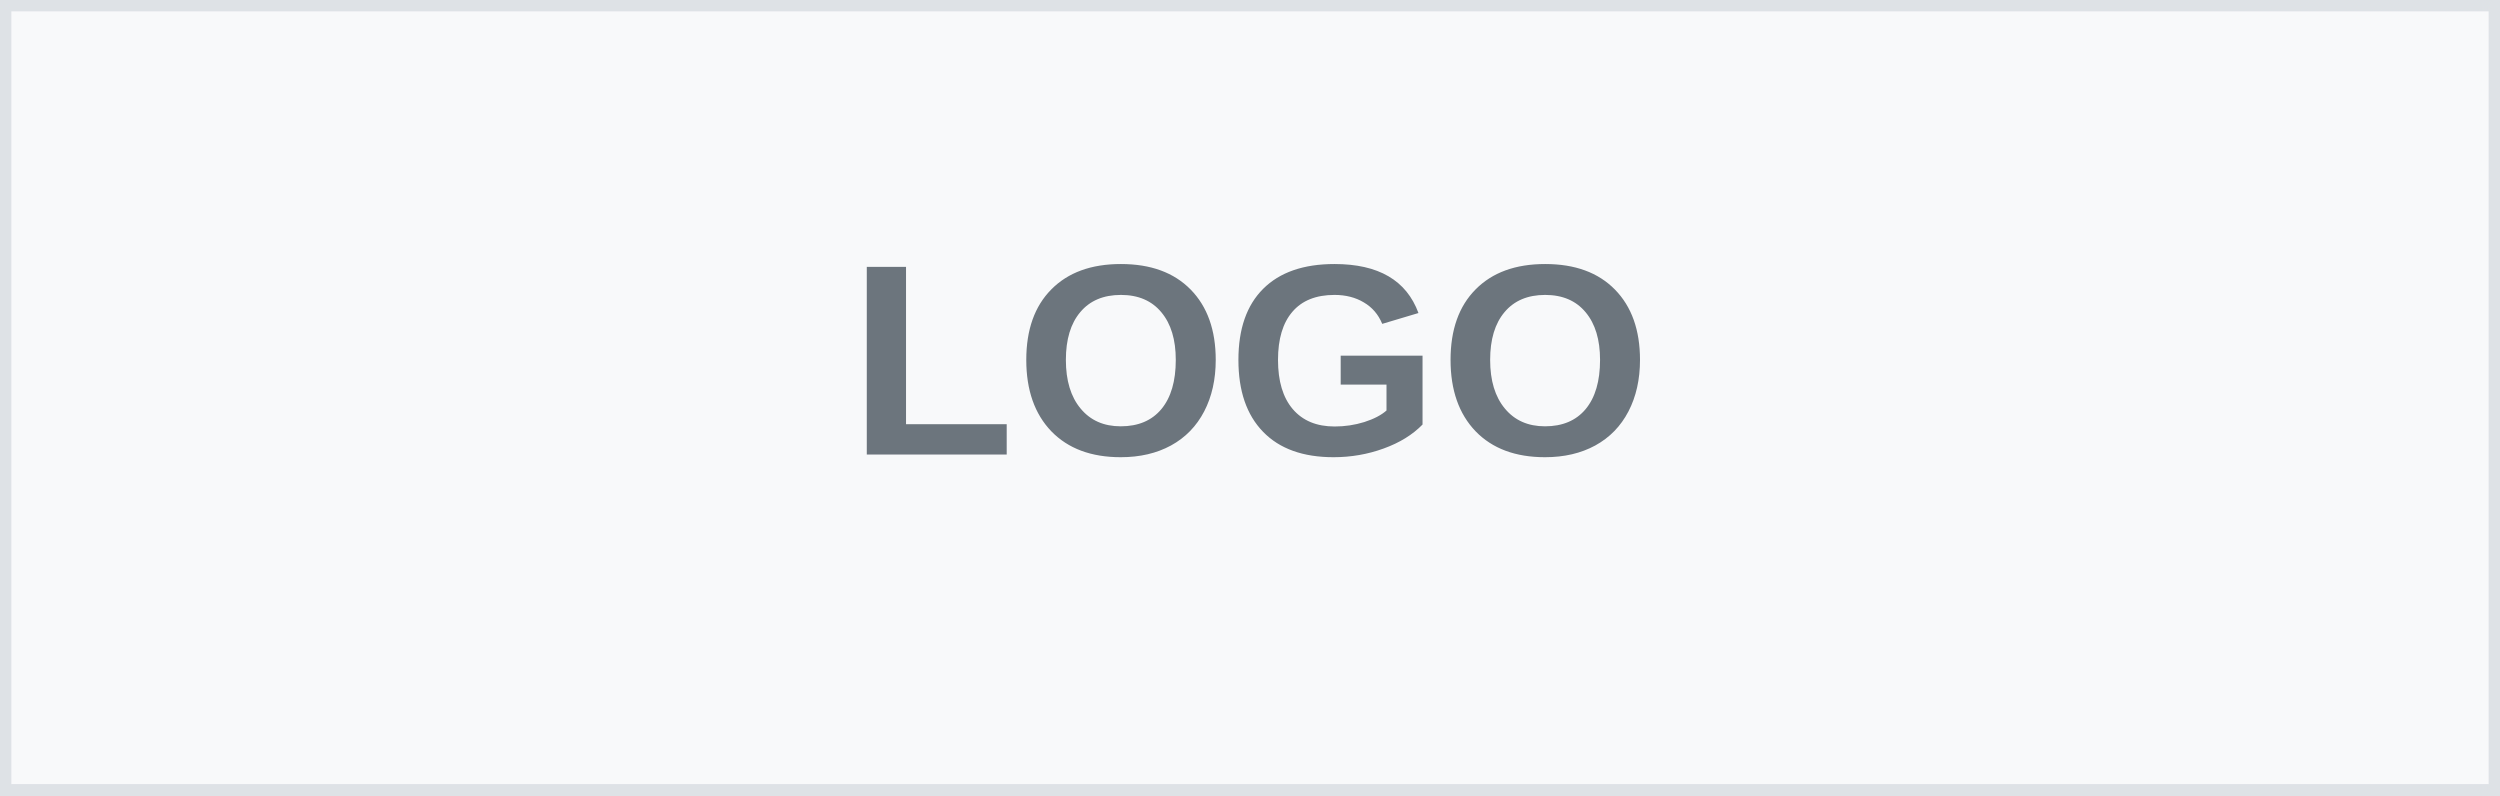
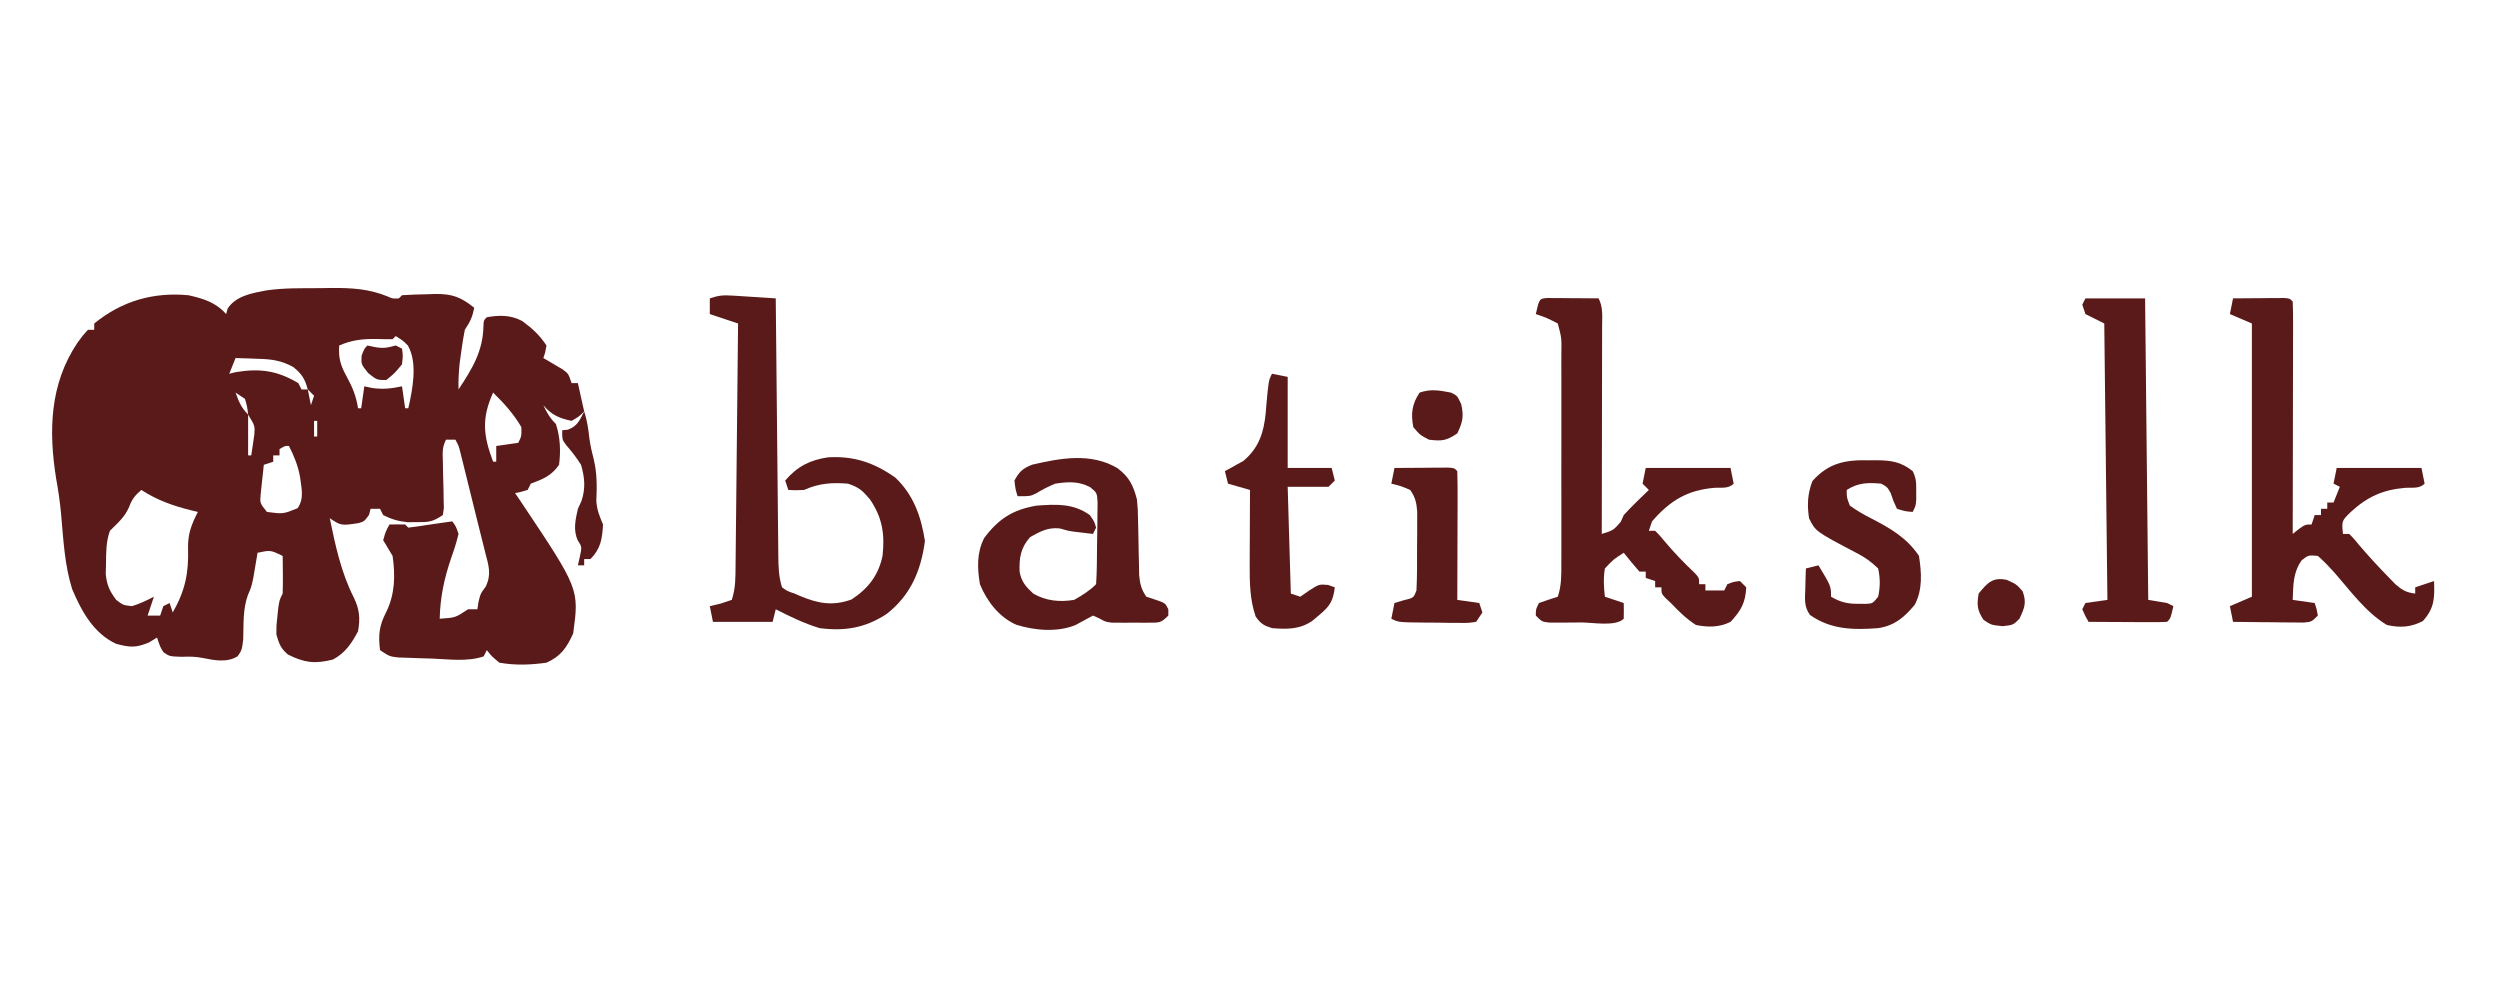
- <svg xmlns="http://www.w3.org/2000/svg" width="220" height="70">
-   <rect width="220" height="70" fill="#f8f9fa" stroke="#dee2e6" stroke-width="2" />
-   <text x="110" y="40" font-family="Arial, sans-serif" font-size="24" font-weight="bold" text-anchor="middle" fill="#6c757d">LOGO</text>
+ <svg xmlns="http://www.w3.org/2000/svg" version="1.1" width="796" height="313">
+   <path d="M0 0 C1.233 -0.021 2.466 -0.041 3.736 -0.062 C10.131 -0.09 15.557 0.194 21.522 2.603 C23.2 3.371 23.2 3.371 25.188 3.25 C25.517 2.92 25.848 2.59 26.188 2.25 C28.932 2.069 31.628 1.972 34.375 1.938 C35.131 1.908 35.887 1.879 36.666 1.85 C42.135 1.788 44.928 2.806 49.188 6.25 C48.575 9.212 47.934 10.631 46.188 13.25 C45.734 15.527 45.369 17.823 45.062 20.125 C44.811 21.946 44.811 21.946 44.555 23.805 C44.25 26.662 44.111 29.382 44.188 32.25 C48.542 25.633 51.937 20.168 52.117 12.113 C52.188 10.25 52.188 10.25 53.188 9.25 C57.252 8.547 60.809 8.512 64.492 10.484 C67.709 12.865 69.952 14.896 72.188 18.25 C71.812 20.438 71.812 20.438 71.188 22.25 C71.753 22.576 72.319 22.902 72.902 23.238 C73.636 23.675 74.369 24.112 75.125 24.562 C76.221 25.206 76.221 25.206 77.34 25.863 C79.188 27.25 79.188 27.25 80.188 30.25 C80.847 30.25 81.507 30.25 82.188 30.25 C83.177 34.705 83.177 34.705 84.188 39.25 C82.562 40.875 82.562 40.875 80.188 42.25 C76.295 41.456 73.719 40.344 71.188 37.25 C72.339 39.718 73.235 41.298 75.188 43.25 C76.573 47.47 76.769 51.862 76.188 56.25 C73.756 59.763 71.094 60.772 67.188 62.25 C66.858 62.91 66.528 63.57 66.188 64.25 C64.125 64.875 64.125 64.875 62.188 65.25 C62.9 66.303 63.613 67.356 64.348 68.441 C82.607 95.782 82.607 95.782 80.688 109.938 C78.65 114.437 76.775 117.196 72.188 119.25 C67.107 119.961 62.269 120.142 57.188 119.25 C54.73 117.211 54.73 117.211 53.188 115.25 C52.858 115.91 52.528 116.57 52.188 117.25 C46.887 119.017 41.221 118.146 35.688 117.938 C34.438 117.902 33.189 117.867 31.902 117.83 C30.11 117.765 30.11 117.765 28.281 117.699 C26.637 117.643 26.637 117.643 24.959 117.585 C22.188 117.25 22.188 117.25 19.188 115.25 C18.588 110.372 18.933 107.41 21.188 103.062 C23.96 97.39 24.078 91.441 23.188 85.25 C22.211 83.57 21.214 81.9 20.188 80.25 C21 77.438 21 77.438 22.188 75.25 C23.854 75.207 25.521 75.209 27.188 75.25 C27.517 75.58 27.848 75.91 28.188 76.25 C30.528 75.969 32.861 75.625 35.188 75.25 C37.521 74.917 39.854 74.583 42.188 74.25 C43.332 75.777 43.332 75.777 44.188 78.25 C43.537 80.891 42.804 83.274 41.875 85.812 C39.652 92.31 38.349 98.339 38.188 105.25 C43.203 104.92 43.203 104.92 47.188 102.25 C48.178 102.25 49.167 102.25 50.188 102.25 C50.342 101.167 50.342 101.167 50.5 100.062 C51.188 97.25 51.188 97.25 52.82 95.062 C54.703 91.19 53.809 88.412 52.75 84.438 C52.47 83.294 52.47 83.294 52.184 82.127 C51.768 80.437 51.342 78.75 50.908 77.064 C50.119 73.982 49.362 70.892 48.609 67.801 C47.568 63.552 46.523 59.305 45.457 55.062 C45.126 53.742 45.126 53.742 44.788 52.395 C44.253 50.223 44.253 50.223 43.188 48.25 C42.197 48.25 41.208 48.25 40.188 48.25 C38.933 50.76 39.119 52.386 39.195 55.188 C39.212 56.165 39.229 57.142 39.246 58.148 C39.29 60.216 39.342 62.284 39.402 64.352 C39.417 65.329 39.431 66.306 39.445 67.312 C39.467 68.211 39.489 69.109 39.512 70.035 C39.405 70.766 39.298 71.497 39.188 72.25 C35.858 74.469 34.7 74.521 30.812 74.5 C29.409 74.508 29.409 74.508 27.977 74.516 C25.009 74.233 22.847 73.584 20.188 72.25 C19.858 71.59 19.527 70.93 19.188 70.25 C18.198 70.25 17.207 70.25 16.188 70.25 C16.023 70.889 15.857 71.529 15.688 72.188 C14.188 74.25 14.188 74.25 12.379 74.809 C6.775 75.642 6.775 75.642 3.188 73.25 C4.92 81.77 6.826 90.613 10.789 98.395 C12.653 102.201 12.941 105.104 12.188 109.25 C10.157 113.093 8.069 116.201 4.188 118.25 C-1.593 119.695 -4.849 119.288 -10.148 116.648 C-12.431 114.731 -13.016 113.11 -13.812 110.25 C-13.824 107.426 -13.824 107.426 -13.5 104.562 C-13.351 103.134 -13.351 103.134 -13.199 101.676 C-12.812 99.25 -12.812 99.25 -11.812 97.25 C-11.742 95.209 -11.728 93.167 -11.75 91.125 C-11.759 90.029 -11.768 88.934 -11.777 87.805 C-11.789 86.962 -11.801 86.119 -11.812 85.25 C-15.68 83.375 -15.68 83.375 -19.812 84.25 C-19.994 85.354 -19.994 85.354 -20.18 86.48 C-20.347 87.456 -20.515 88.432 -20.688 89.438 C-20.85 90.4 -21.012 91.363 -21.18 92.355 C-21.812 95.25 -21.812 95.25 -22.855 97.637 C-24.528 102.205 -24.224 107.03 -24.371 111.852 C-24.812 115.25 -24.812 115.25 -26.137 117.195 C-29.491 119.306 -33.522 118.515 -37.25 117.75 C-39.642 117.283 -41.521 117.278 -43.938 117.375 C-47.812 117.25 -47.812 117.25 -49.75 115.938 C-50.812 114.25 -50.812 114.25 -51.812 111.25 C-52.658 111.766 -53.504 112.281 -54.375 112.812 C-58.535 114.552 -60.486 114.409 -64.812 113.25 C-71.993 109.959 -75.875 102.838 -78.852 95.789 C-81.242 88.134 -81.641 80.057 -82.34 72.109 C-82.691 68.238 -83.243 64.452 -83.938 60.625 C-86.358 45.435 -85.993 30.581 -77.188 17.438 C-75.398 14.98 -75.398 14.98 -73.812 13.25 C-73.153 13.25 -72.493 13.25 -71.812 13.25 C-71.812 12.59 -71.812 11.93 -71.812 11.25 C-63.054 4.134 -53.101 1.193 -41.812 2.25 C-36.981 3.357 -33.169 4.481 -29.812 8.25 C-29.648 7.652 -29.483 7.054 -29.312 6.438 C-26.561 2.424 -21.67 1.606 -17.071 0.724 C-11.401 -0.101 -5.72 0.024 0 0 Z M24.188 7.25 C25.188 9.25 25.188 9.25 25.188 9.25 Z M-26.812 12.25 C-25.812 14.25 -25.812 14.25 -25.812 14.25 Z M-25.812 14.25 C-24.812 17.25 -24.812 17.25 -24.812 17.25 Z M24.188 15.25 C23.858 15.58 23.527 15.91 23.188 16.25 C21.458 16.271 19.728 16.241 18 16.188 C13.645 16.136 10.241 16.497 6.188 18.25 C5.903 22.334 6.659 24.686 8.625 28.25 C10.468 31.611 11.597 34.452 12.188 38.25 C12.518 38.25 12.848 38.25 13.188 38.25 C13.518 35.94 13.848 33.63 14.188 31.25 C15.054 31.436 15.92 31.621 16.812 31.812 C20.239 32.257 22.83 31.97 26.188 31.25 C26.517 33.56 26.848 35.87 27.188 38.25 C27.517 38.25 27.848 38.25 28.188 38.25 C29.547 32.276 31.235 23.836 28.07 18.293 C26.596 16.766 26.596 16.766 24.188 15.25 Z M-26.812 22.25 C-27.473 23.9 -28.133 25.55 -28.812 27.25 C-28.152 27.085 -27.492 26.92 -26.812 26.75 C-19.124 25.469 -13.541 26.216 -6.812 30.25 C-6.482 30.91 -6.152 31.57 -5.812 32.25 C-5.152 32.25 -4.492 32.25 -3.812 32.25 C-4.756 28.853 -5.646 27.386 -8.406 25.125 C-12.25 23.009 -15.402 22.591 -19.688 22.5 C-20.72 22.456 -20.72 22.456 -21.773 22.41 C-23.453 22.34 -25.133 22.293 -26.812 22.25 Z M-30.812 28.25 C-29.812 30.25 -29.812 30.25 -29.812 30.25 Z M-3.812 32.25 C-3.482 33.9 -3.152 35.55 -2.812 37.25 C-2.482 36.26 -2.152 35.27 -1.812 34.25 C-2.473 33.59 -3.132 32.93 -3.812 32.25 Z M-26.812 33.25 C-25.738 36.165 -25.034 38.028 -22.812 40.25 C-23.083 37.813 -23.083 37.813 -23.812 35.25 C-24.802 34.59 -25.793 33.93 -26.812 33.25 Z M55.188 33.25 C51.524 41.457 51.99 46.724 55.188 55.25 C55.517 55.25 55.847 55.25 56.188 55.25 C56.188 53.6 56.188 51.95 56.188 50.25 C59.653 49.755 59.653 49.755 63.188 49.25 C64.248 47.155 64.248 47.155 64.188 44.25 C61.782 40.1 58.619 36.578 55.188 33.25 Z M-22.812 40.25 C-22.812 44.54 -22.812 48.83 -22.812 53.25 C-22.483 53.25 -22.152 53.25 -21.812 53.25 C-21.589 51.836 -21.384 50.418 -21.188 49 C-21.071 48.211 -20.955 47.422 -20.836 46.609 C-20.629 43.856 -20.629 43.856 -22.812 40.25 Z M-1.812 42.25 C-1.812 43.9 -1.812 45.55 -1.812 47.25 C-1.482 47.25 -1.153 47.25 -0.812 47.25 C-0.812 45.6 -0.812 43.95 -0.812 42.25 C-1.143 42.25 -1.472 42.25 -1.812 42.25 Z M26.188 42.25 C27.188 44.25 27.188 44.25 27.188 44.25 Z M25.188 50.25 C26.188 52.25 26.188 52.25 26.188 52.25 Z M-12.812 51.25 C-12.812 51.91 -12.812 52.57 -12.812 53.25 C-13.473 53.25 -14.133 53.25 -14.812 53.25 C-14.812 53.91 -14.812 54.57 -14.812 55.25 C-15.803 55.58 -16.793 55.91 -17.812 56.25 C-18.035 58.186 -18.24 60.124 -18.438 62.062 C-18.554 63.141 -18.67 64.22 -18.789 65.332 C-19.087 68.446 -19.087 68.446 -16.812 71.25 C-11.641 71.928 -11.641 71.928 -7.051 70.055 C-4.873 66.88 -5.852 63.722 -6.285 60.059 C-6.969 56.417 -8.13 53.541 -9.812 50.25 C-11.036 50.175 -11.036 50.175 -12.812 51.25 Z M13.188 51.25 C14.188 54.25 14.188 54.25 14.188 54.25 Z M24.188 54.25 C25.188 57.25 25.188 57.25 25.188 57.25 Z M-23.812 56.25 C-22.812 58.25 -22.812 58.25 -22.812 58.25 Z M24.188 62.25 C25.188 65.25 25.188 65.25 25.188 65.25 Z M-56.812 64.25 C-58.799 65.965 -59.769 67.133 -60.688 69.625 C-62.102 72.926 -64.291 74.728 -66.812 77.25 C-68.05 80.652 -68.013 84.095 -68.062 87.688 C-68.088 88.8 -68.114 89.912 -68.141 91.059 C-67.777 94.599 -66.922 96.416 -64.812 99.25 C-62.618 100.928 -62.618 100.928 -59.812 101.25 C-57.277 100.501 -55.188 99.461 -52.812 98.25 C-53.472 100.23 -54.133 102.21 -54.812 104.25 C-53.492 104.25 -52.172 104.25 -50.812 104.25 C-50.483 103.26 -50.153 102.27 -49.812 101.25 C-48.822 100.755 -48.822 100.755 -47.812 100.25 C-47.483 101.24 -47.153 102.23 -46.812 103.25 C-42.821 96.27 -41.694 90.657 -41.938 82.688 C-42.016 78.19 -40.846 75.232 -38.812 71.25 C-39.525 71.08 -40.238 70.91 -40.973 70.734 C-46.87 69.242 -51.696 67.547 -56.812 64.25 Z M55.188 108.25 C56.188 110.25 56.188 110.25 56.188 110.25 Z " fill="#5A1A1A" transform="translate(101.8125,91.75)" />
+   <path d="M0 0 C0.802 0.048 1.605 0.097 2.432 0.146 C3.682 0.231 3.682 0.231 4.957 0.316 C6.225 0.395 6.225 0.395 7.518 0.475 C9.602 0.604 11.686 0.741 13.77 0.879 C13.78 1.972 13.79 3.066 13.801 4.193 C13.898 14.493 14.001 24.793 14.109 35.093 C14.164 40.388 14.217 45.684 14.267 50.979 C14.315 56.089 14.367 61.198 14.422 66.307 C14.443 68.258 14.462 70.208 14.479 72.159 C14.503 74.888 14.533 77.617 14.564 80.347 C14.573 81.559 14.573 81.559 14.582 82.797 C14.628 86.302 14.693 89.531 15.77 92.879 C17.398 94.073 17.398 94.073 19.77 94.879 C20.363 95.138 20.955 95.397 21.566 95.664 C27.257 98.035 31.911 98.908 37.895 96.754 C43.198 93.295 46.457 89.085 47.77 82.879 C48.531 75.92 47.721 70.719 43.77 64.879 C41.381 62.056 40.289 61.052 36.77 59.879 C31.585 59.461 27.555 59.752 22.77 61.879 C19.957 62.004 19.957 62.004 17.77 61.879 C17.44 60.889 17.11 59.899 16.77 58.879 C20.664 54.361 24.669 52.332 30.469 51.484 C38.717 51.021 45.002 53.177 51.77 57.879 C57.615 63.378 60.072 70.347 61.27 78.129 C60.005 87.611 56.71 95.402 49.086 101.355 C42.335 105.795 35.815 106.917 27.77 105.879 C22.844 104.407 18.345 102.192 13.77 99.879 C13.44 101.199 13.11 102.519 12.77 103.879 C6.5 103.879 0.23 103.879 -6.23 103.879 C-6.725 101.404 -6.725 101.404 -7.23 98.879 C-5.529 98.477 -5.529 98.477 -3.793 98.066 C-2.03 97.479 -2.03 97.479 -0.23 96.879 C1.016 93.138 0.946 89.634 0.975 85.736 C0.99 84.491 0.99 84.491 1.005 83.222 C1.036 80.479 1.061 77.735 1.086 74.992 C1.107 73.091 1.128 71.189 1.149 69.288 C1.204 64.282 1.254 59.276 1.302 54.27 C1.352 49.162 1.408 44.055 1.463 38.947 C1.57 28.925 1.672 18.902 1.77 8.879 C-1.2 7.889 -4.17 6.899 -7.23 5.879 C-7.23 4.229 -7.23 2.579 -7.23 0.879 C-4.355 -0.08 -2.94 -0.188 0 0 Z " fill="#5A1A1A" transform="translate(233.2305,94.12109)" />
+   <path d="M0 0 C0.749 0.005 1.498 0.01 2.269 0.016 C3.078 0.019 3.887 0.022 4.72 0.026 C5.571 0.034 6.421 0.042 7.297 0.051 C8.151 0.056 9.005 0.06 9.885 0.065 C12.001 0.077 14.118 0.094 16.234 0.114 C17.716 3.078 17.353 5.734 17.348 9.042 C17.348 9.754 17.348 10.466 17.348 11.2 C17.347 13.559 17.34 15.918 17.332 18.278 C17.33 19.911 17.328 21.545 17.327 23.179 C17.324 27.483 17.314 31.787 17.303 36.091 C17.293 40.481 17.288 44.872 17.283 49.262 C17.272 57.879 17.255 66.496 17.234 75.114 C20.893 73.987 20.893 73.987 23.289 71.254 C23.601 70.548 23.913 69.841 24.234 69.114 C25.562 67.652 26.94 66.236 28.359 64.864 C29.084 64.157 29.808 63.451 30.554 62.723 C31.109 62.192 31.663 61.661 32.234 61.114 C31.574 60.454 30.914 59.794 30.234 59.114 C30.564 57.464 30.894 55.814 31.234 54.114 C40.144 54.114 49.054 54.114 58.234 54.114 C58.729 56.589 58.729 56.589 59.234 59.114 C57.576 60.772 55.451 60.316 53.172 60.426 C44.376 61.178 38.977 64.531 33.234 71.114 C32.739 72.599 32.739 72.599 32.234 74.114 C32.894 74.114 33.554 74.114 34.234 74.114 C35.715 75.617 35.715 75.617 37.422 77.676 C40.421 81.223 43.574 84.479 46.949 87.668 C48.234 89.114 48.234 89.114 48.234 91.114 C48.894 91.114 49.554 91.114 50.234 91.114 C50.234 91.774 50.234 92.434 50.234 93.114 C52.214 93.114 54.194 93.114 56.234 93.114 C56.564 92.454 56.894 91.794 57.234 91.114 C59.172 90.364 59.172 90.364 61.234 90.114 C61.894 90.774 62.554 91.434 63.234 92.114 C63.018 96.98 61.545 99.602 58.234 103.114 C54.679 104.891 51.096 104.882 47.234 104.114 C44.167 102.141 41.733 99.754 39.234 97.114 C38.664 96.584 38.095 96.054 37.508 95.508 C36.234 94.114 36.234 94.114 36.234 92.114 C35.574 92.114 34.914 92.114 34.234 92.114 C34.234 91.454 34.234 90.794 34.234 90.114 C33.244 89.784 32.254 89.454 31.234 89.114 C31.234 88.454 31.234 87.794 31.234 87.114 C30.574 87.114 29.914 87.114 29.234 87.114 C27.52 85.154 25.85 83.155 24.234 81.114 C20.885 83.269 20.885 83.269 18.234 86.114 C17.711 89.178 17.872 92.036 18.234 95.114 C20.214 95.774 22.194 96.434 24.234 97.114 C24.277 98.78 24.275 100.447 24.234 102.114 C21.645 104.703 14.282 103.299 10.797 103.301 C9.626 103.313 8.454 103.326 7.248 103.338 C6.131 103.34 5.014 103.342 3.863 103.344 C2.833 103.348 1.802 103.352 0.74 103.356 C-1.766 103.114 -1.766 103.114 -3.766 101.114 C-3.766 99.114 -3.766 99.114 -2.766 97.114 C-0.779 96.41 1.222 95.742 3.234 95.114 C4.434 91.515 4.374 88.238 4.364 84.493 C4.365 83.718 4.367 82.944 4.369 82.146 C4.373 79.585 4.37 77.023 4.367 74.461 C4.368 72.681 4.369 70.902 4.37 69.122 C4.371 65.39 4.369 61.659 4.365 57.927 C4.359 53.144 4.362 48.362 4.368 43.579 C4.372 39.903 4.371 36.227 4.368 32.551 C4.367 30.787 4.368 29.024 4.37 27.26 C4.373 24.795 4.369 22.329 4.364 19.864 C4.366 19.135 4.368 18.406 4.37 17.655 C4.46 12.764 4.46 12.764 3.234 8.114 C-0.254 6.321 -0.254 6.321 -3.766 5.114 C-2.65 0.17 -2.65 0.17 0 0 Z " fill="#5A1A1A" transform="translate(492.7659,94.88647)" />
+   <path d="M0 0 C2.979 -0.027 5.958 -0.047 8.938 -0.062 C9.788 -0.071 10.638 -0.079 11.514 -0.088 C12.323 -0.091 13.131 -0.094 13.965 -0.098 C14.714 -0.103 15.463 -0.108 16.234 -0.114 C18 0 18 0 19 1 C19.094 3.301 19.117 5.604 19.114 7.906 C19.114 8.628 19.114 9.35 19.114 10.094 C19.113 12.491 19.105 14.888 19.098 17.285 C19.096 18.943 19.094 20.6 19.093 22.258 C19.09 26.63 19.08 31.001 19.069 35.372 C19.058 39.83 19.054 44.287 19.049 48.744 C19.038 57.496 19.021 66.248 19 75 C19.619 74.505 20.238 74.01 20.875 73.5 C23 72 23 72 25 72 C25.495 70.515 25.495 70.515 26 69 C26.66 69 27.32 69 28 69 C28 68.34 28 67.68 28 67 C28.66 67 29.32 67 30 67 C30 66.34 30 65.68 30 65 C30.66 65 31.32 65 32 65 C32.66 63.35 33.32 61.7 34 60 C33.01 59.505 33.01 59.505 32 59 C32.33 57.35 32.66 55.7 33 54 C41.91 54 50.82 54 60 54 C60.495 56.475 60.495 56.475 61 59 C59.342 60.658 57.217 60.203 54.938 60.312 C47.75 60.927 42.798 63.122 37.5 68 C34.573 70.861 34.573 70.861 35 75 C35.66 75 36.32 75 37 75 C38.375 76.398 38.375 76.398 40 78.375 C42.957 81.841 46.008 85.174 49.188 88.438 C50.006 89.282 50.825 90.126 51.668 90.996 C53.913 92.925 55.112 93.635 58 94 C58 93.34 58 92.68 58 92 C60.97 91.01 60.97 91.01 64 90 C64.212 95.501 64.118 98.628 60.438 102.75 C56.589 104.724 53.216 104.949 49 104 C42.227 99.967 37.158 92.839 32 87 C30.382 85.202 28.818 83.604 27 82 C23.998 81.728 23.998 81.728 21.875 83.375 C19.08 87.288 19.18 91.292 19 96 C22.465 96.495 22.465 96.495 26 97 C26.625 98.875 26.625 98.875 27 101 C25 103 25 103 22.478 103.227 C20.923 103.211 20.923 103.211 19.336 103.195 C18.214 103.189 17.093 103.182 15.938 103.176 C14.762 103.159 13.586 103.142 12.375 103.125 C11.192 103.116 10.008 103.107 8.789 103.098 C5.859 103.074 2.93 103.041 0 103 C-0.495 100.525 -0.495 100.525 -1 98 C1.31 97.01 3.62 96.02 6 95 C6 66.29 6 37.58 6 8 C3.69 7.01 1.38 6.02 -1 5 C-0.67 3.35 -0.34 1.7 0 0 Z " fill="#5A1A1A" transform="translate(711,95)" />
+   <path d="M0 0 C3.816 2.88 5.035 5.452 6.234 9.965 C6.521 13.061 6.521 13.061 6.578 16.316 C6.608 17.497 6.637 18.678 6.668 19.895 C6.712 22.366 6.757 24.837 6.801 27.309 C6.83 28.487 6.86 29.665 6.891 30.879 C6.919 32.487 6.919 32.487 6.947 34.127 C7.234 36.959 7.615 38.637 9.234 40.965 C10.75 41.46 10.75 41.46 12.297 41.965 C15.234 42.965 15.234 42.965 16.234 44.965 C16.234 45.625 16.234 46.285 16.234 46.965 C13.882 49.317 13.427 49.22 10.242 49.23 C9.455 49.233 8.667 49.236 7.855 49.238 C7.032 49.231 6.208 49.223 5.359 49.215 C4.135 49.226 4.135 49.226 2.887 49.238 C2.097 49.236 1.306 49.233 0.492 49.23 C-0.228 49.228 -0.949 49.226 -1.691 49.224 C-3.766 48.965 -3.766 48.965 -5.813 47.831 C-6.457 47.545 -7.102 47.259 -7.766 46.965 C-9.634 47.966 -11.502 48.97 -13.359 49.992 C-19.175 52.343 -26.217 51.718 -32.141 49.902 C-37.634 47.499 -41.532 42.435 -43.766 36.965 C-44.606 31.824 -44.799 27.007 -42.41 22.285 C-37.867 16.168 -33.277 13.244 -25.766 11.965 C-19.55 11.494 -14.031 11.185 -8.766 14.965 C-7.328 17.027 -7.328 17.027 -6.766 18.965 C-7.096 19.625 -7.426 20.285 -7.766 20.965 C-8.982 20.82 -10.199 20.676 -11.453 20.527 C-12.188 20.441 -12.923 20.355 -13.68 20.266 C-15.766 19.965 -15.766 19.965 -18.328 19.215 C-22.129 18.825 -24.478 20.139 -27.766 21.965 C-30.796 25.386 -31.301 28.599 -31.117 33.035 C-30.539 36.207 -29.1 37.82 -26.766 39.965 C-22.738 42.315 -18.334 42.723 -13.766 41.965 C-11.109 40.467 -8.919 39.118 -6.766 36.965 C-6.5 32.868 -6.494 28.768 -6.47 24.664 C-6.453 22.605 -6.409 20.547 -6.365 18.488 C-6.353 16.547 -6.353 16.547 -6.34 14.566 C-6.325 13.374 -6.311 12.181 -6.296 10.952 C-6.478 7.88 -6.478 7.88 -8.662 6.079 C-12.317 4.143 -15.742 4.337 -19.766 4.965 C-21.957 5.854 -23.918 6.868 -25.941 8.09 C-27.766 8.965 -27.766 8.965 -31.766 8.965 C-32.453 6.715 -32.453 6.715 -32.766 3.965 C-31.218 1.127 -30.155 0.12 -27.129 -1.082 C-18.072 -3.169 -8.486 -4.975 0 0 Z " fill="#5A1A1A" transform="translate(355.7656,149.0352)" />
+   <path d="M0 0 C6.27 0 12.54 0 19 0 C19.33 31.68 19.66 63.36 20 96 C21.98 96.33 23.96 96.66 26 97 C26.66 97.33 27.32 97.66 28 98 C27.125 101.875 27.125 101.875 26 103 C24.146 103.087 22.289 103.107 20.434 103.098 C19.309 103.094 18.184 103.091 17.025 103.088 C15.841 103.08 14.657 103.071 13.438 103.062 C12.25 103.058 11.062 103.053 9.838 103.049 C6.892 103.037 3.946 103.021 1 103 C-0.062 101.125 -0.062 101.125 -1 99 C-0.505 98.01 -0.505 98.01 0 97 C3.465 96.505 3.465 96.505 7 96 C6.67 66.96 6.34 37.92 6 8 C4.02 7.01 2.04 6.02 0 5 C-0.33 4.01 -0.66 3.02 -1 2 C-0.67 1.34 -0.34 0.68 0 0 Z " fill="#5A1A1A" transform="translate(664,95)" />
+   <path d="M0 0 C1.178 -0.011 1.178 -0.011 2.379 -0.021 C7.007 0.029 10.122 0.452 13.875 3.438 C15.058 5.804 15.009 7.305 15 9.938 C15.004 11.129 15.004 11.129 15.008 12.344 C14.875 14.438 14.875 14.438 13.875 16.438 C11.5 16.25 11.5 16.25 8.875 15.438 C7.75 13.062 7.75 13.062 6.875 10.438 C5.792 8.521 5.792 8.521 3.875 7.438 C-0.374 7.051 -3.485 7.108 -7.125 9.438 C-7.144 11.814 -7.144 11.814 -6.125 14.438 C-3.882 16.006 -1.859 17.223 0.562 18.438 C6.627 21.575 11.994 24.616 15.875 30.438 C16.699 35.765 17.092 41.137 14.52 46 C11.193 49.995 8.122 52.646 2.875 53.438 C-5.037 54.031 -12.102 53.94 -18.828 49.25 C-20.809 46.481 -20.412 44.096 -20.312 40.75 C-20.285 39.571 -20.258 38.391 -20.23 37.176 C-20.196 36.272 -20.161 35.369 -20.125 34.438 C-18.145 33.943 -18.145 33.943 -16.125 33.438 C-12.125 40.062 -12.125 40.062 -12.125 43.438 C-9.131 45.16 -6.948 45.711 -3.5 45.688 C-2.336 45.695 -2.336 45.695 -1.148 45.703 C1.102 45.617 1.102 45.617 2.875 43.438 C3.563 40.337 3.556 37.539 2.875 34.438 C0.435 32.106 -1.206 30.947 -4.125 29.438 C-17.076 22.634 -17.076 22.634 -19.125 18.438 C-19.777 14.192 -19.583 10.649 -18.062 6.625 C-12.862 0.753 -7.453 -0.192 0 0 Z " fill="#5A1A1A" transform="translate(595.125,146.5625)" />
+   <path d="M0 0 C2.475 0.495 2.475 0.495 5 1 C5 10.57 5 20.14 5 30 C9.62 30 14.24 30 19 30 C19.495 31.98 19.495 31.98 20 34 C19.34 34.66 18.68 35.32 18 36 C13.71 36 9.42 36 5 36 C5.33 47.22 5.66 58.44 6 70 C7.485 70.495 7.485 70.495 9 71 C10.423 70.01 10.423 70.01 11.875 69 C15 67 15 67 17.875 67.25 C18.927 67.621 18.927 67.621 20 68 C19.513 72.277 18.422 74.021 15.125 76.75 C14.077 77.639 14.077 77.639 13.008 78.547 C8.993 81.453 4.775 81.376 0 81 C-2.646 80.164 -3.603 79.565 -5.188 77.312 C-7.093 71.89 -7.121 66.226 -7.098 60.535 C-7.096 59.857 -7.095 59.179 -7.093 58.48 C-7.088 56.341 -7.075 54.202 -7.062 52.062 C-7.057 50.601 -7.053 49.139 -7.049 47.678 C-7.038 44.118 -7.021 40.559 -7 37 C-9.31 36.34 -11.62 35.68 -14 35 C-14.33 33.68 -14.66 32.36 -15 31 C-14.469 30.72 -13.938 30.441 -13.391 30.152 C-12.684 29.751 -11.978 29.351 -11.25 28.938 C-10.554 28.555 -9.858 28.172 -9.141 27.777 C-4.135 23.622 -2.603 18.664 -1.986 12.439 C-1.929 11.696 -1.872 10.953 -1.812 10.188 C-1.088 2.176 -1.088 2.176 0 0 Z " fill="#5A1A1A" transform="translate(405,119)" />
+   <path d="M0 0 C3.146 -0.029 6.292 -0.047 9.438 -0.062 C10.335 -0.071 11.233 -0.079 12.158 -0.088 C13.012 -0.091 13.866 -0.094 14.746 -0.098 C15.932 -0.106 15.932 -0.106 17.142 -0.114 C19 0 19 0 20 1 C20.089 4.03 20.115 7.037 20.098 10.066 C20.096 10.975 20.095 11.884 20.093 12.82 C20.088 15.734 20.075 18.648 20.062 21.562 C20.057 23.533 20.053 25.504 20.049 27.475 C20.038 32.316 20.021 37.158 20 42 C23.465 42.495 23.465 42.495 27 43 C27.33 43.99 27.66 44.98 28 46 C27.34 46.99 26.68 47.98 26 49 C23.51 49.356 23.51 49.356 20.406 49.328 C18.738 49.32 18.738 49.32 17.035 49.312 C15.869 49.292 14.702 49.271 13.5 49.25 C12.333 49.245 11.167 49.24 9.965 49.234 C1.308 49.154 1.308 49.154 -1 48 C-0.67 46.35 -0.34 44.7 0 43 C0.969 42.711 1.939 42.422 2.938 42.125 C6.107 41.358 6.107 41.358 7 39 C7.245 34.38 7.185 29.751 7.188 25.125 C7.2 23.832 7.212 22.539 7.225 21.207 C7.227 19.966 7.228 18.724 7.23 17.445 C7.237 15.736 7.237 15.736 7.243 13.993 C7.004 11.051 6.69 9.398 5 7 C1.958 5.708 1.958 5.708 -1 5 C-0.67 3.35 -0.34 1.7 0 0 Z " fill="#5A1A1A" transform="translate(444,149)" />
+   <path d="M0 0 C0.983 2.949 1.332 5.694 1.68 8.77 C2.001 11.006 2.505 13.124 3.062 15.312 C4.114 19.74 4.087 23.892 3.875 28.422 C4.016 31.325 4.899 33.331 6 36 C5.762 40.529 5.272 43.728 2 47 C1.34 47 0.68 47 0 47 C0 47.66 0 48.32 0 49 C-0.66 49 -1.32 49 -2 49 C-1.794 48.093 -1.587 47.185 -1.375 46.25 C-0.703 43.129 -0.703 43.129 -2 41.125 C-3.577 37.773 -2.776 34.499 -2 31 C-1.629 30.196 -1.258 29.391 -0.875 28.562 C0.492 24.558 0.19 21.04 -1 17 C-2.423 14.725 -3.957 12.745 -5.723 10.727 C-7 9 -7 9 -7 6 C-6.402 5.938 -5.804 5.876 -5.188 5.812 C-2.129 4.676 -1.45 2.827 0 0 Z " fill="#5A1A1A" transform="translate(186,131)" />
+   <path d="M0 0 C2 1 2 1 3.25 3.688 C4.136 7.603 3.714 9.409 2 13 C-1.513 15.342 -2.865 15.496 -7 15 C-9.875 13.5 -9.875 13.5 -12 11 C-12.832 6.739 -12.444 3.666 -10 0 C-6.278 -1.241 -3.825 -0.695 0 0 Z " fill="#5A1A1A" transform="translate(462,125)" />
+   <path d="M0 0 C3.062 1.375 3.062 1.375 5.062 3.625 C6.387 7.266 5.674 8.922 4.062 12.375 C2.062 14.375 2.062 14.375 -1.312 14.75 C-4.938 14.375 -4.938 14.375 -7.375 12.75 C-9.409 9.658 -9.544 8.011 -8.938 4.375 C-6.169 0.96 -4.455 -0.948 0 0 Z " fill="#5A1A1A" transform="translate(638.9375,184.625)" />
+   <path d="M0 0 C1.145 0.247 1.145 0.247 2.312 0.5 C5.05 1.009 6.383 0.722 9 0 C9.66 0.33 10.32 0.66 11 1 C11.312 3.188 11.312 3.188 11 6 C8.688 8.812 8.688 8.812 6 11 C3 11 3 11 0.25 8.812 C-2 6 -2 6 -1.875 3.25 C-1 1 -1 1 0 0 Z " fill="#5A1A1A" transform="translate(117,110)" />
</svg>
